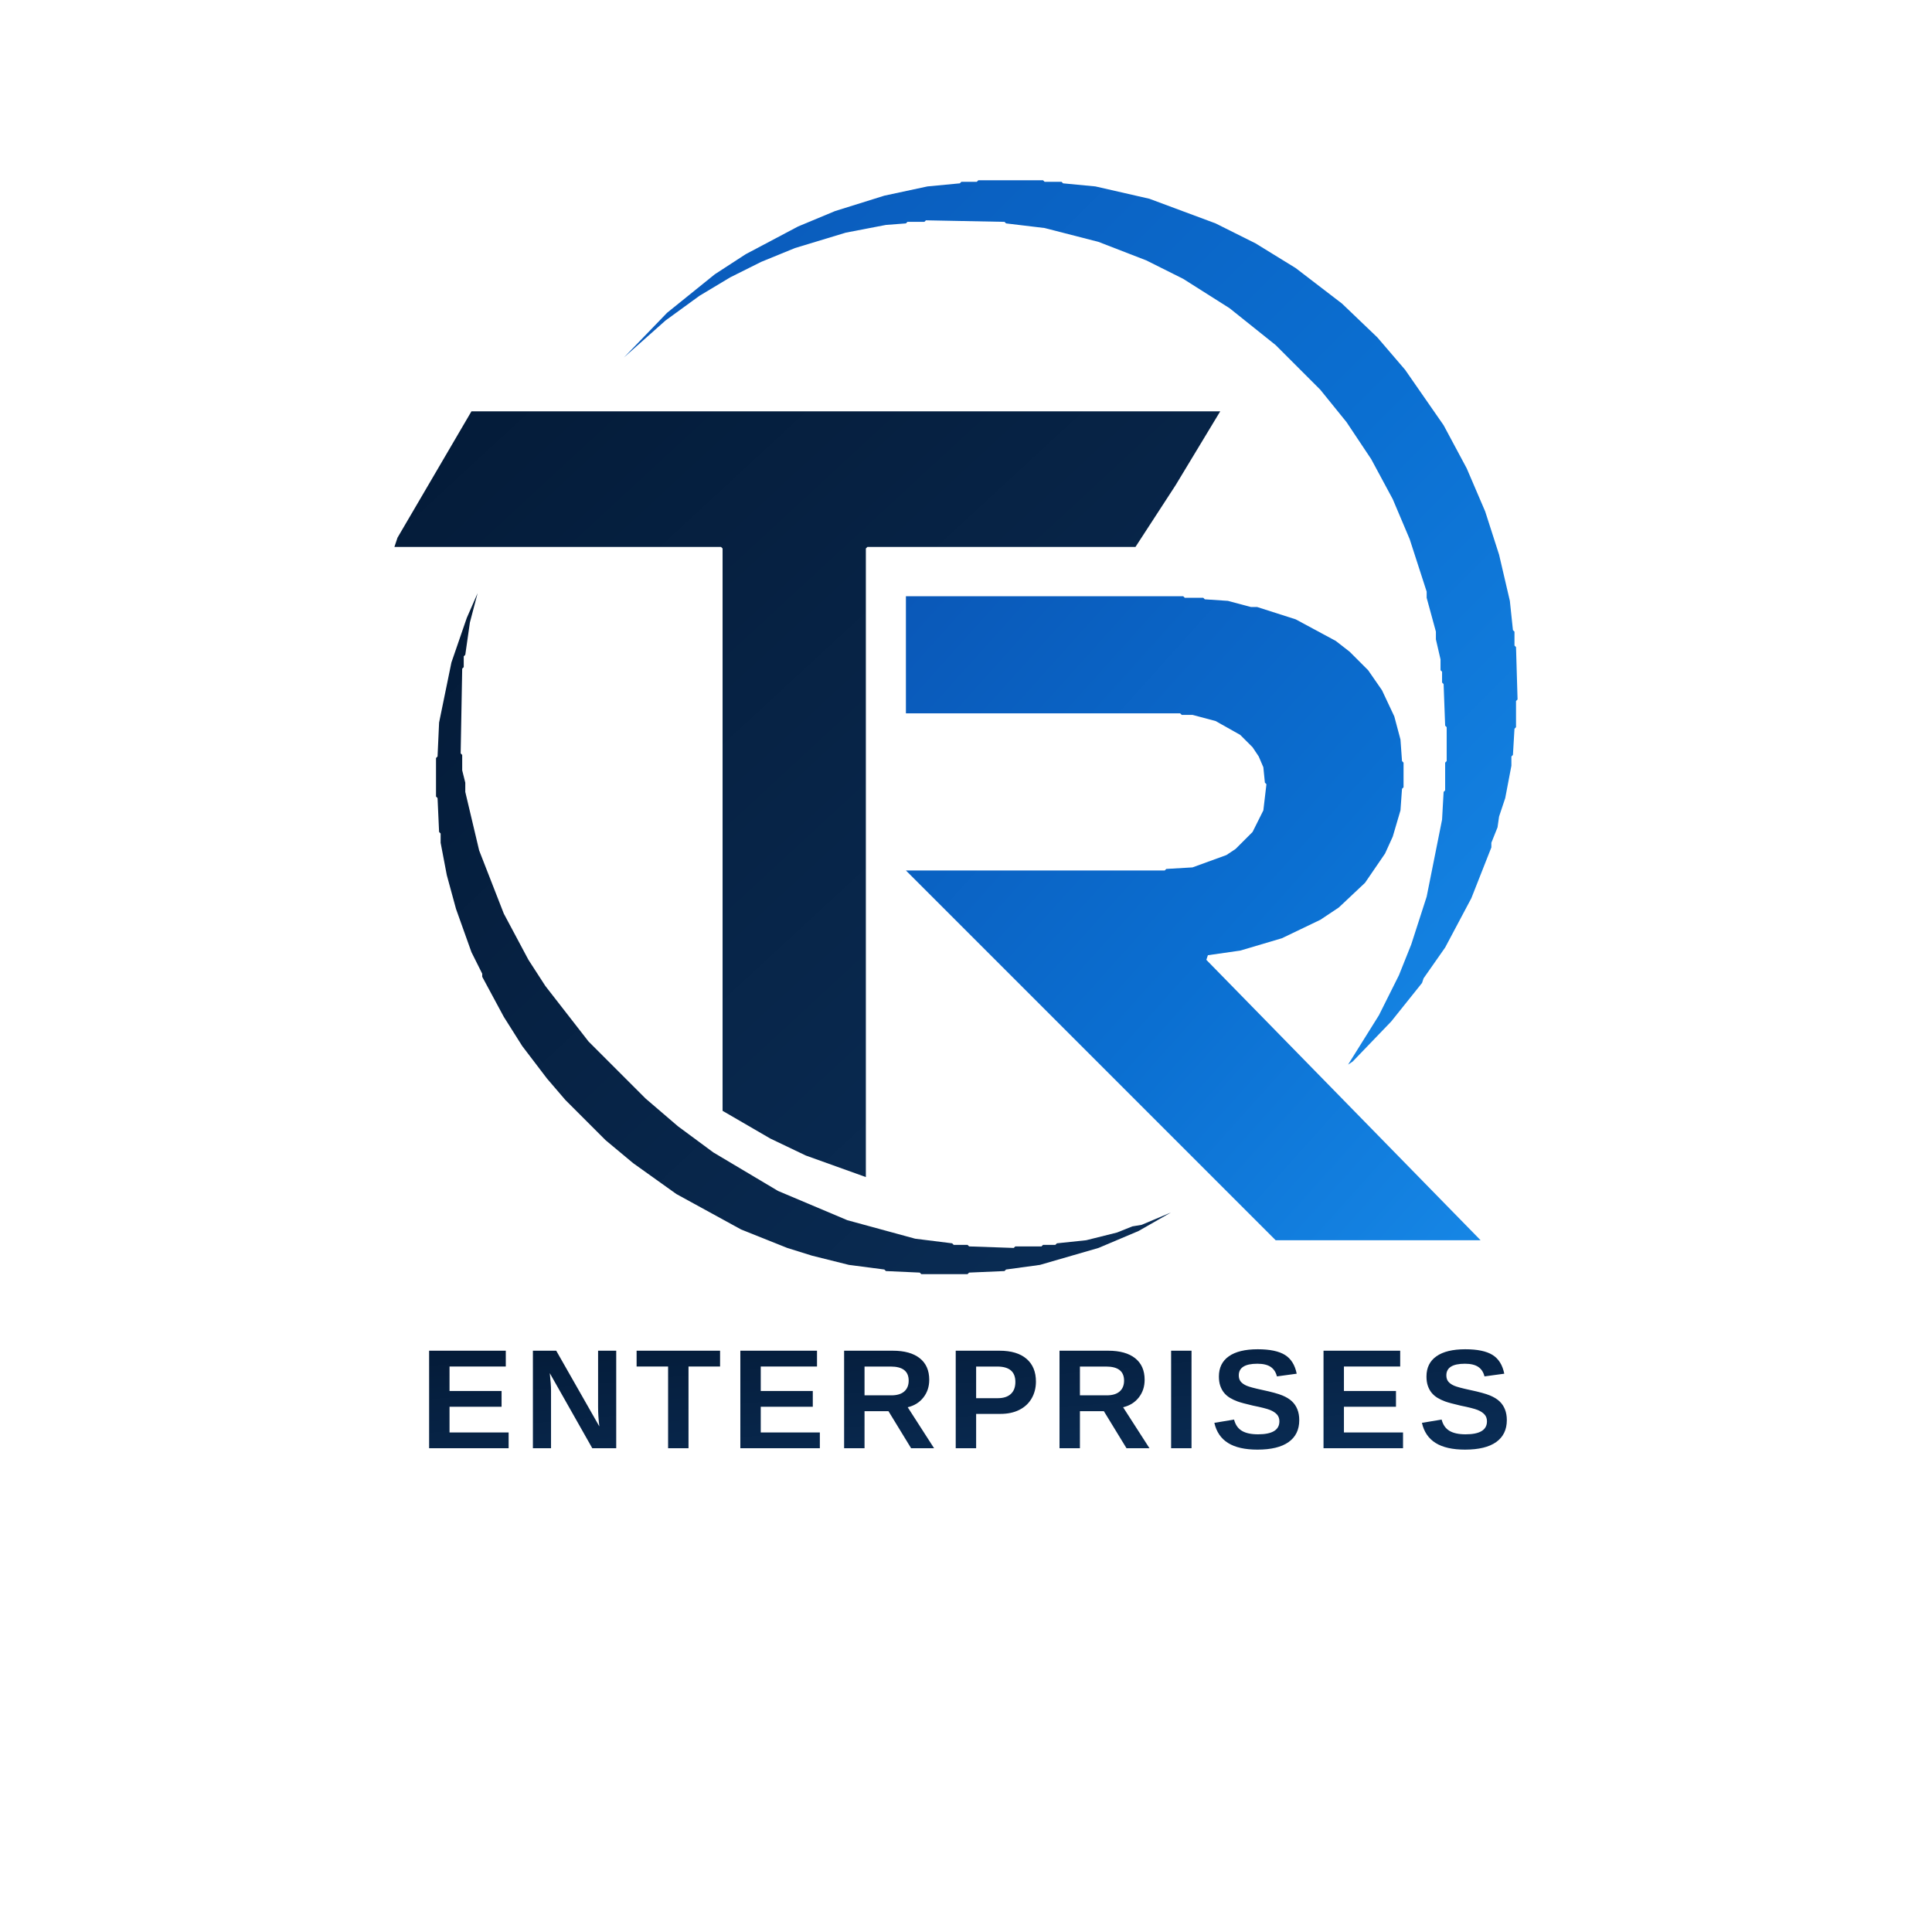
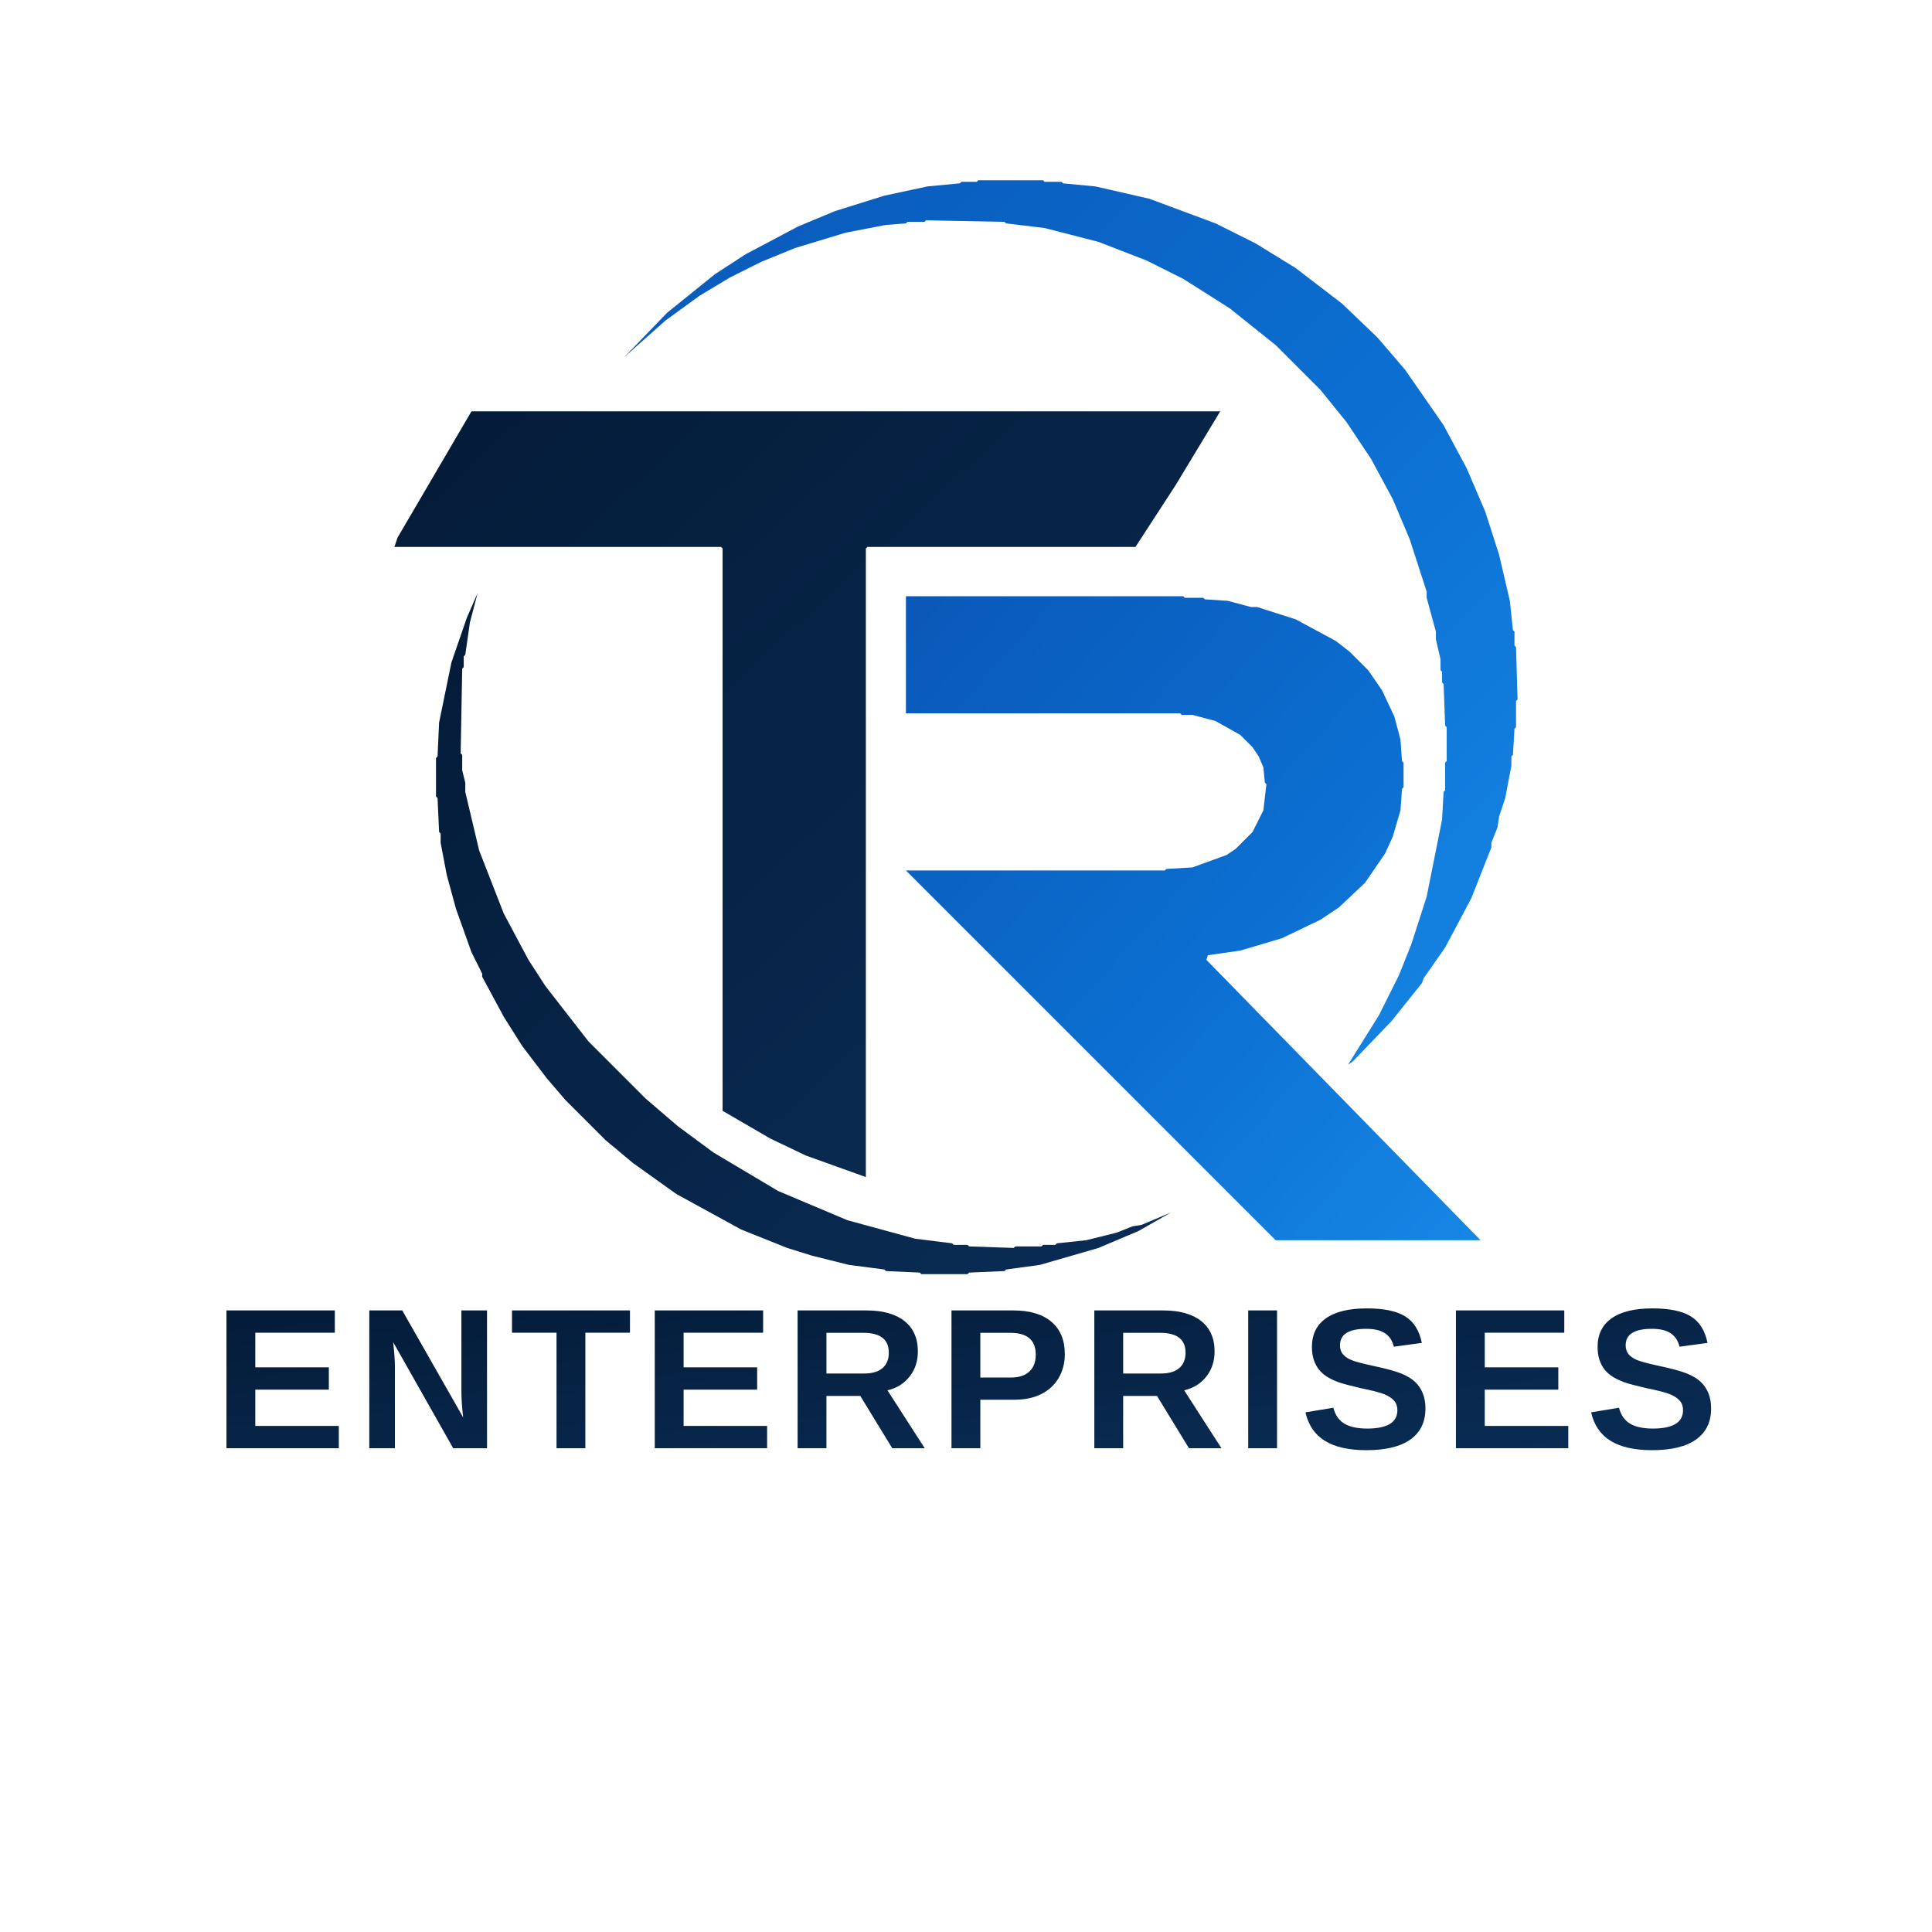
<svg xmlns="http://www.w3.org/2000/svg" width="1254" height="1254" viewBox="0 0 1254 1254">
  <defs>
    <linearGradient id="blueGrad" x1="0" y1="0" x2="1" y2="1">
      <stop offset="0%" stop-color="#0A58B8" />
      <stop offset="55%" stop-color="#0B6FD1" />
      <stop offset="100%" stop-color="#1686E5" />
    </linearGradient>
    <linearGradient id="navyGrad" x1="0" y1="0" x2="1" y2="1">
      <stop offset="0%" stop-color="#041B38" />
      <stop offset="100%" stop-color="#0A2D56" />
    </linearGradient>
  </defs>
  <g fill-rule="evenodd">
    <g fill="url(#blueGrad)">
      <path d="M433 203         L405 232 L432 208 L454 192 L474 180 L494 170         L516 161 L549 151 L575 146 L588 145 L589 144         L600 144 L601 143 L652 144 L653 145 L678 148         L713 157 L744 169 L768 181 L798 200 L828 224         L857 253 L874 274 L890 298 L904 324 L915 350         L926 384 L926 388 L932 410 L932 415 L935 428         L935 435 L936 436 L936 443 L937 444 L938 471         L939 472 L939 494 L938 495 L938 513 L937 514         L936 532 L926 582 L916 613 L908 633 L895 659         L875 691 L878 689 L903 663 L923 638 L924 635         L938 615 L955 583 L968 550 L968 547 L972 537         L973 530 L977 518 L981 497 L981 491 L982 490         L983 473 L984 472 L984 455 L985 454 L984 420         L983 419 L983 410 L982 409 L980 390 L973 360         L964 332 L952 304 L937 276 L912 240 L894 219         L871 197 L841 174 L815 158 L789 145 L746 129         L711 121 L690 119 L689 118 L678 118 L677 117         L635 117 L634 118 L624 118 L623 119 L602 121         L574 127 L542 137 L518 147 L484 165 L464 178 Z" />
    </g>
    <g fill="url(#navyGrad)">
      <path d="M306 267         L258 349 L256 355         L468 355         L469 356         L469 721         L500 739         L523 750         L562 764         L562 356         L563 355         L737 355         L763 315         L792 267 Z" />
      <path d="M310 385         L303 401 L293 430 L285 469         L284 491 L283 492 L283 517         L284 518 L285 540 L286 541 L286 547         L290 568 L296 590 L306 618 L313 632         L313 634 L327 660 L339 679 L355 700         L367 714 L393 740 L411 755 L439 775         L481 798 L511 810 L527 815 L551 821         L574 824 L575 825 L597 826 L598 827         L628 827 L629 826 L652 825 L653 824         L675 821 L713 810 L739 799 L760 787         L741 795 L735 796 L725 800 L705 805         L686 807 L685 808 L677 808 L676 809         L659 809 L658 810 L629 809 L628 808         L619 808 L618 807 L594 804 L550 792         L505 773 L463 748 L440 731 L419 713         L382 676 L354 640 L343 623 L327 593         L311 552 L302 514 L302 508 L300 500         L300 490 L299 489 L300 434 L301 433         L301 426 L302 425 L305 404 Z" />
    </g>
    <g fill="url(#blueGrad)">
      <path d="M588 387         L588 463         L766 463         L767 464         L774 464         L789 468         L805 477         L813 485         L817 491         L820 498         L821 508         L822 509         L820 526         L813 540         L802 551         L796 555         L774 563         L757 564         L756 565         L588 565         L828 805         L961 805         L783 623         L784 620         L805 617         L832 609         L857 597         L869 589         L886 573         L899 554         L904 543         L909 526         L910 512         L911 511         L911 495         L910 494         L909 480         L905 465         L897 448         L888 435         L876 423         L867 416         L841 402         L816 394         L812 394         L797 390         L782 389         L781 388         L769 388         L768 387 Z" />
    </g>
-     <g fill="url(#navyGrad)" font-family="Arial, Helvetica, sans-serif" font-size="92" font-weight="700" letter-spacing="6" text-anchor="middle">
+     <g fill="url(#navyGrad)" font-family="Arial, Helvetica, sans-serif" font-size="130" font-weight="700" letter-spacing="6" text-anchor="middle">
      <text x="627" y="940">ENTERPRISES</text>
    </g>
  </g>
</svg>
